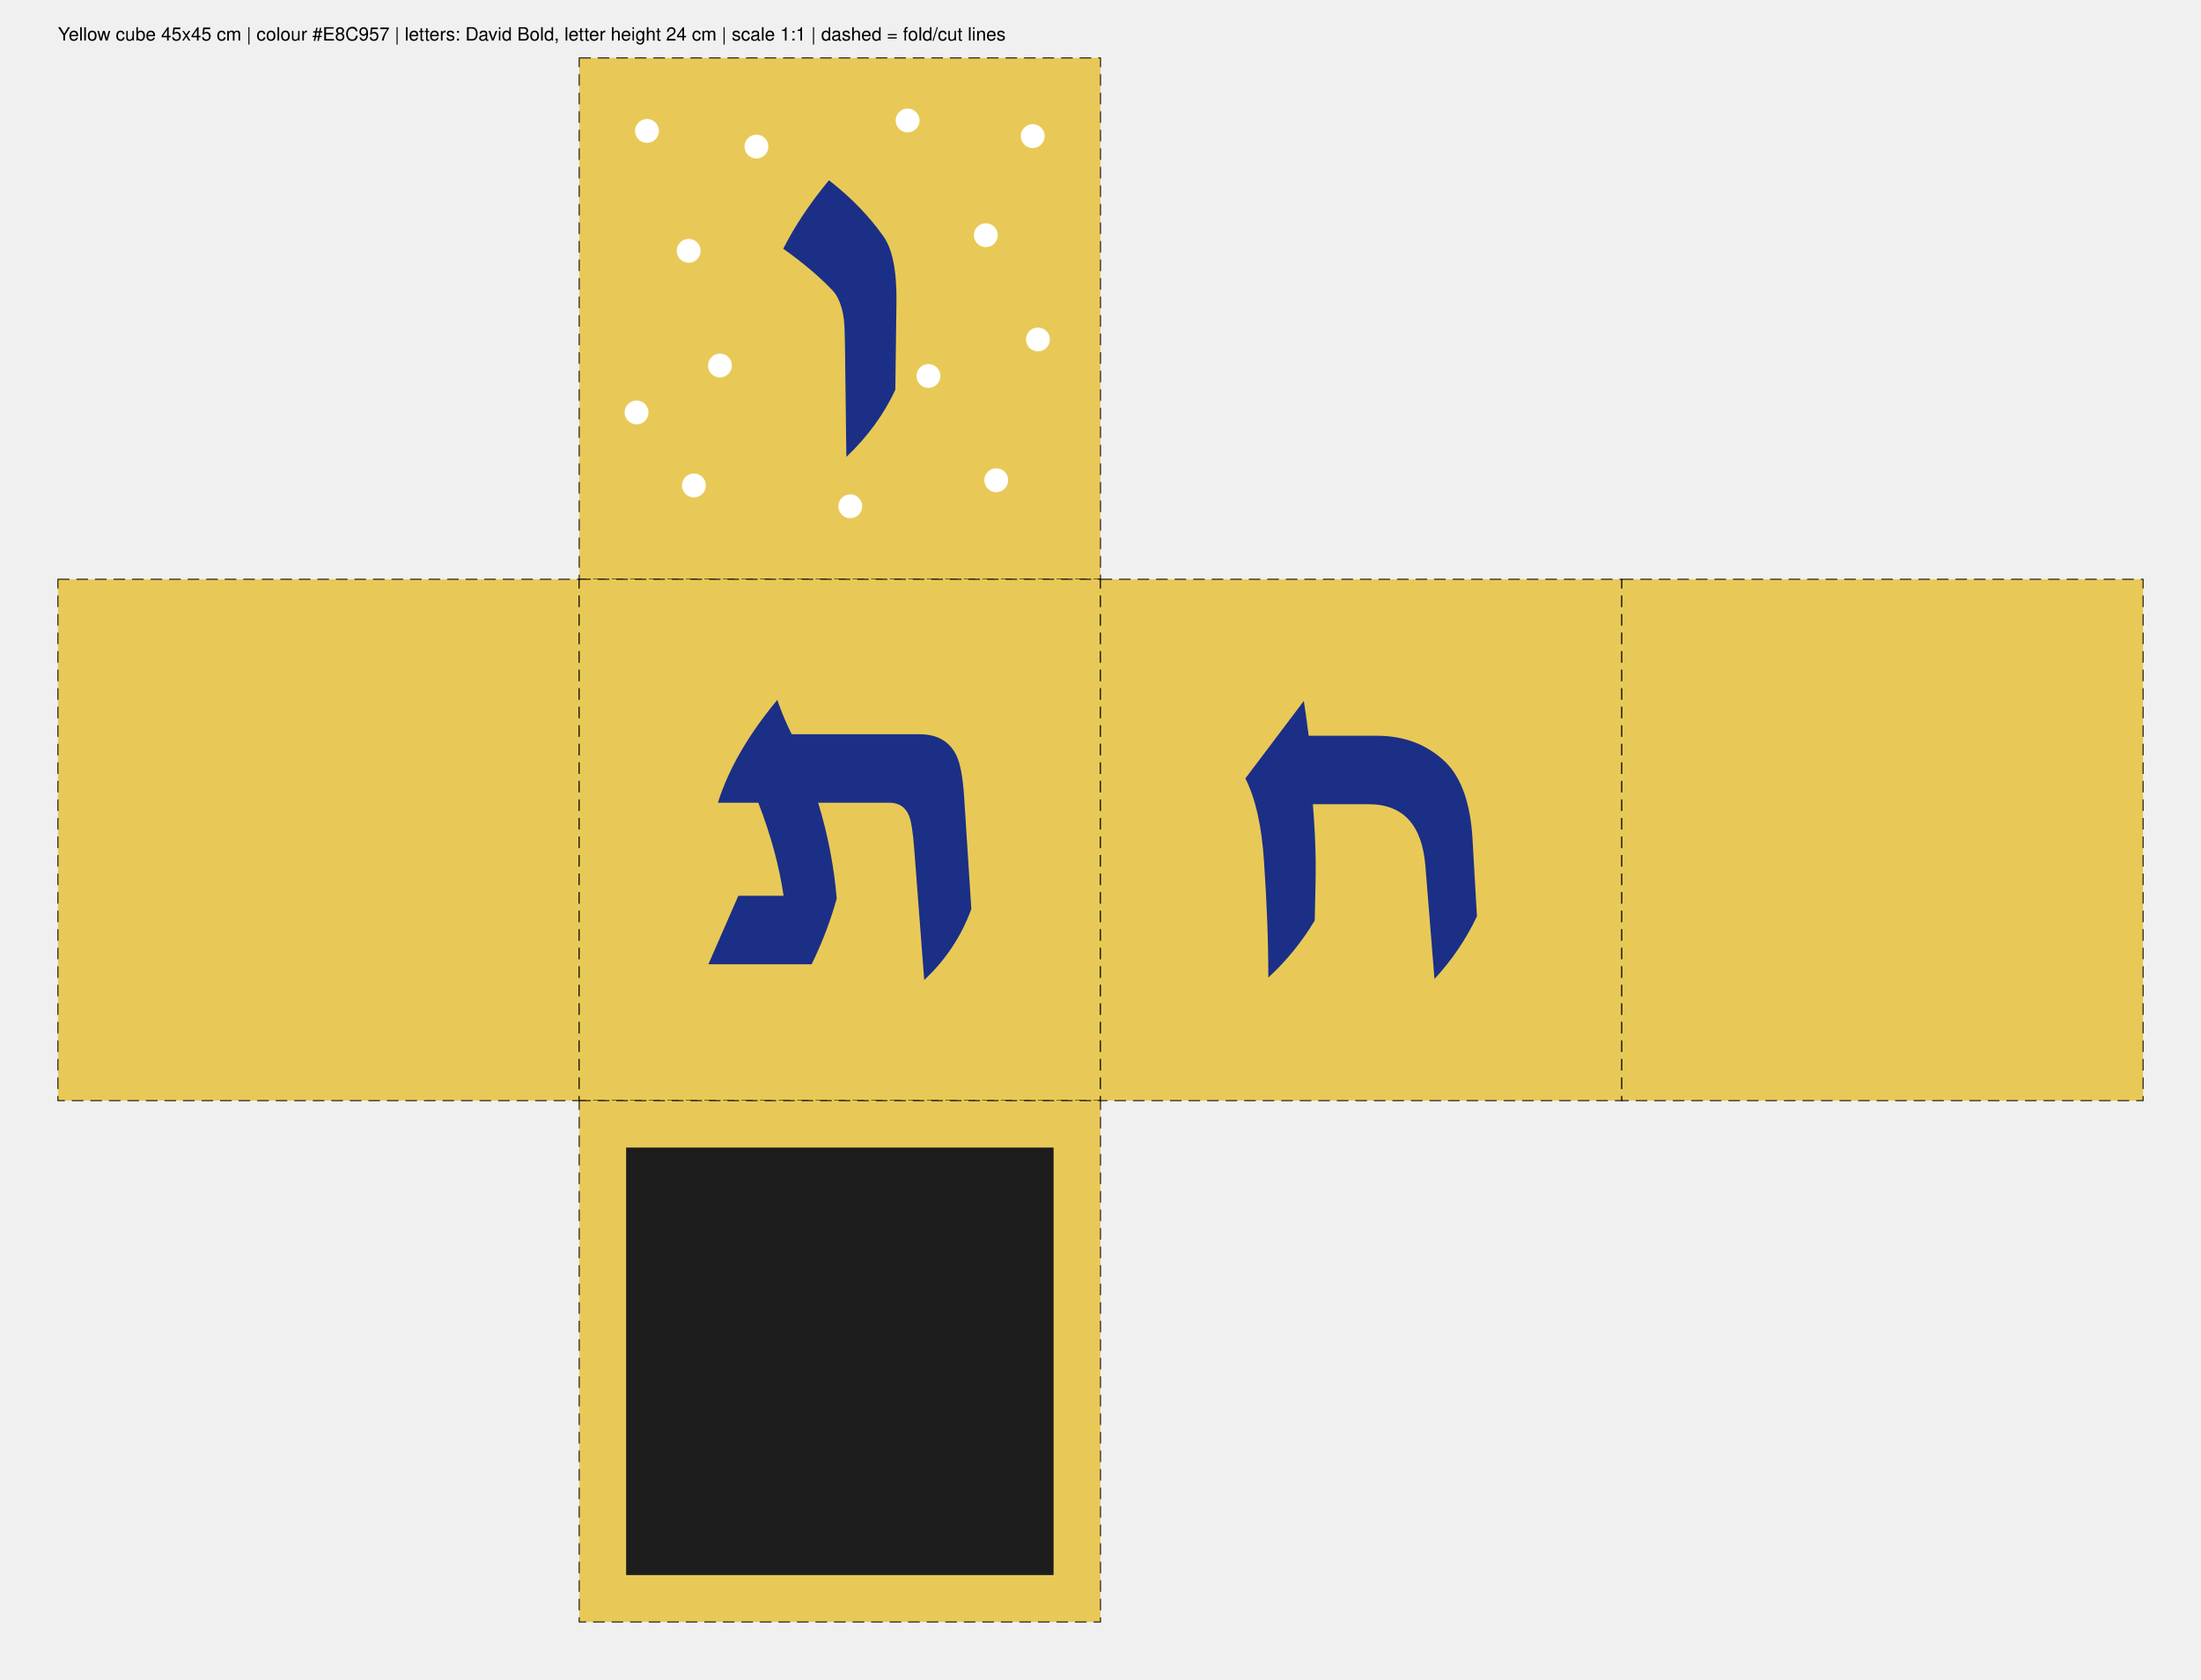
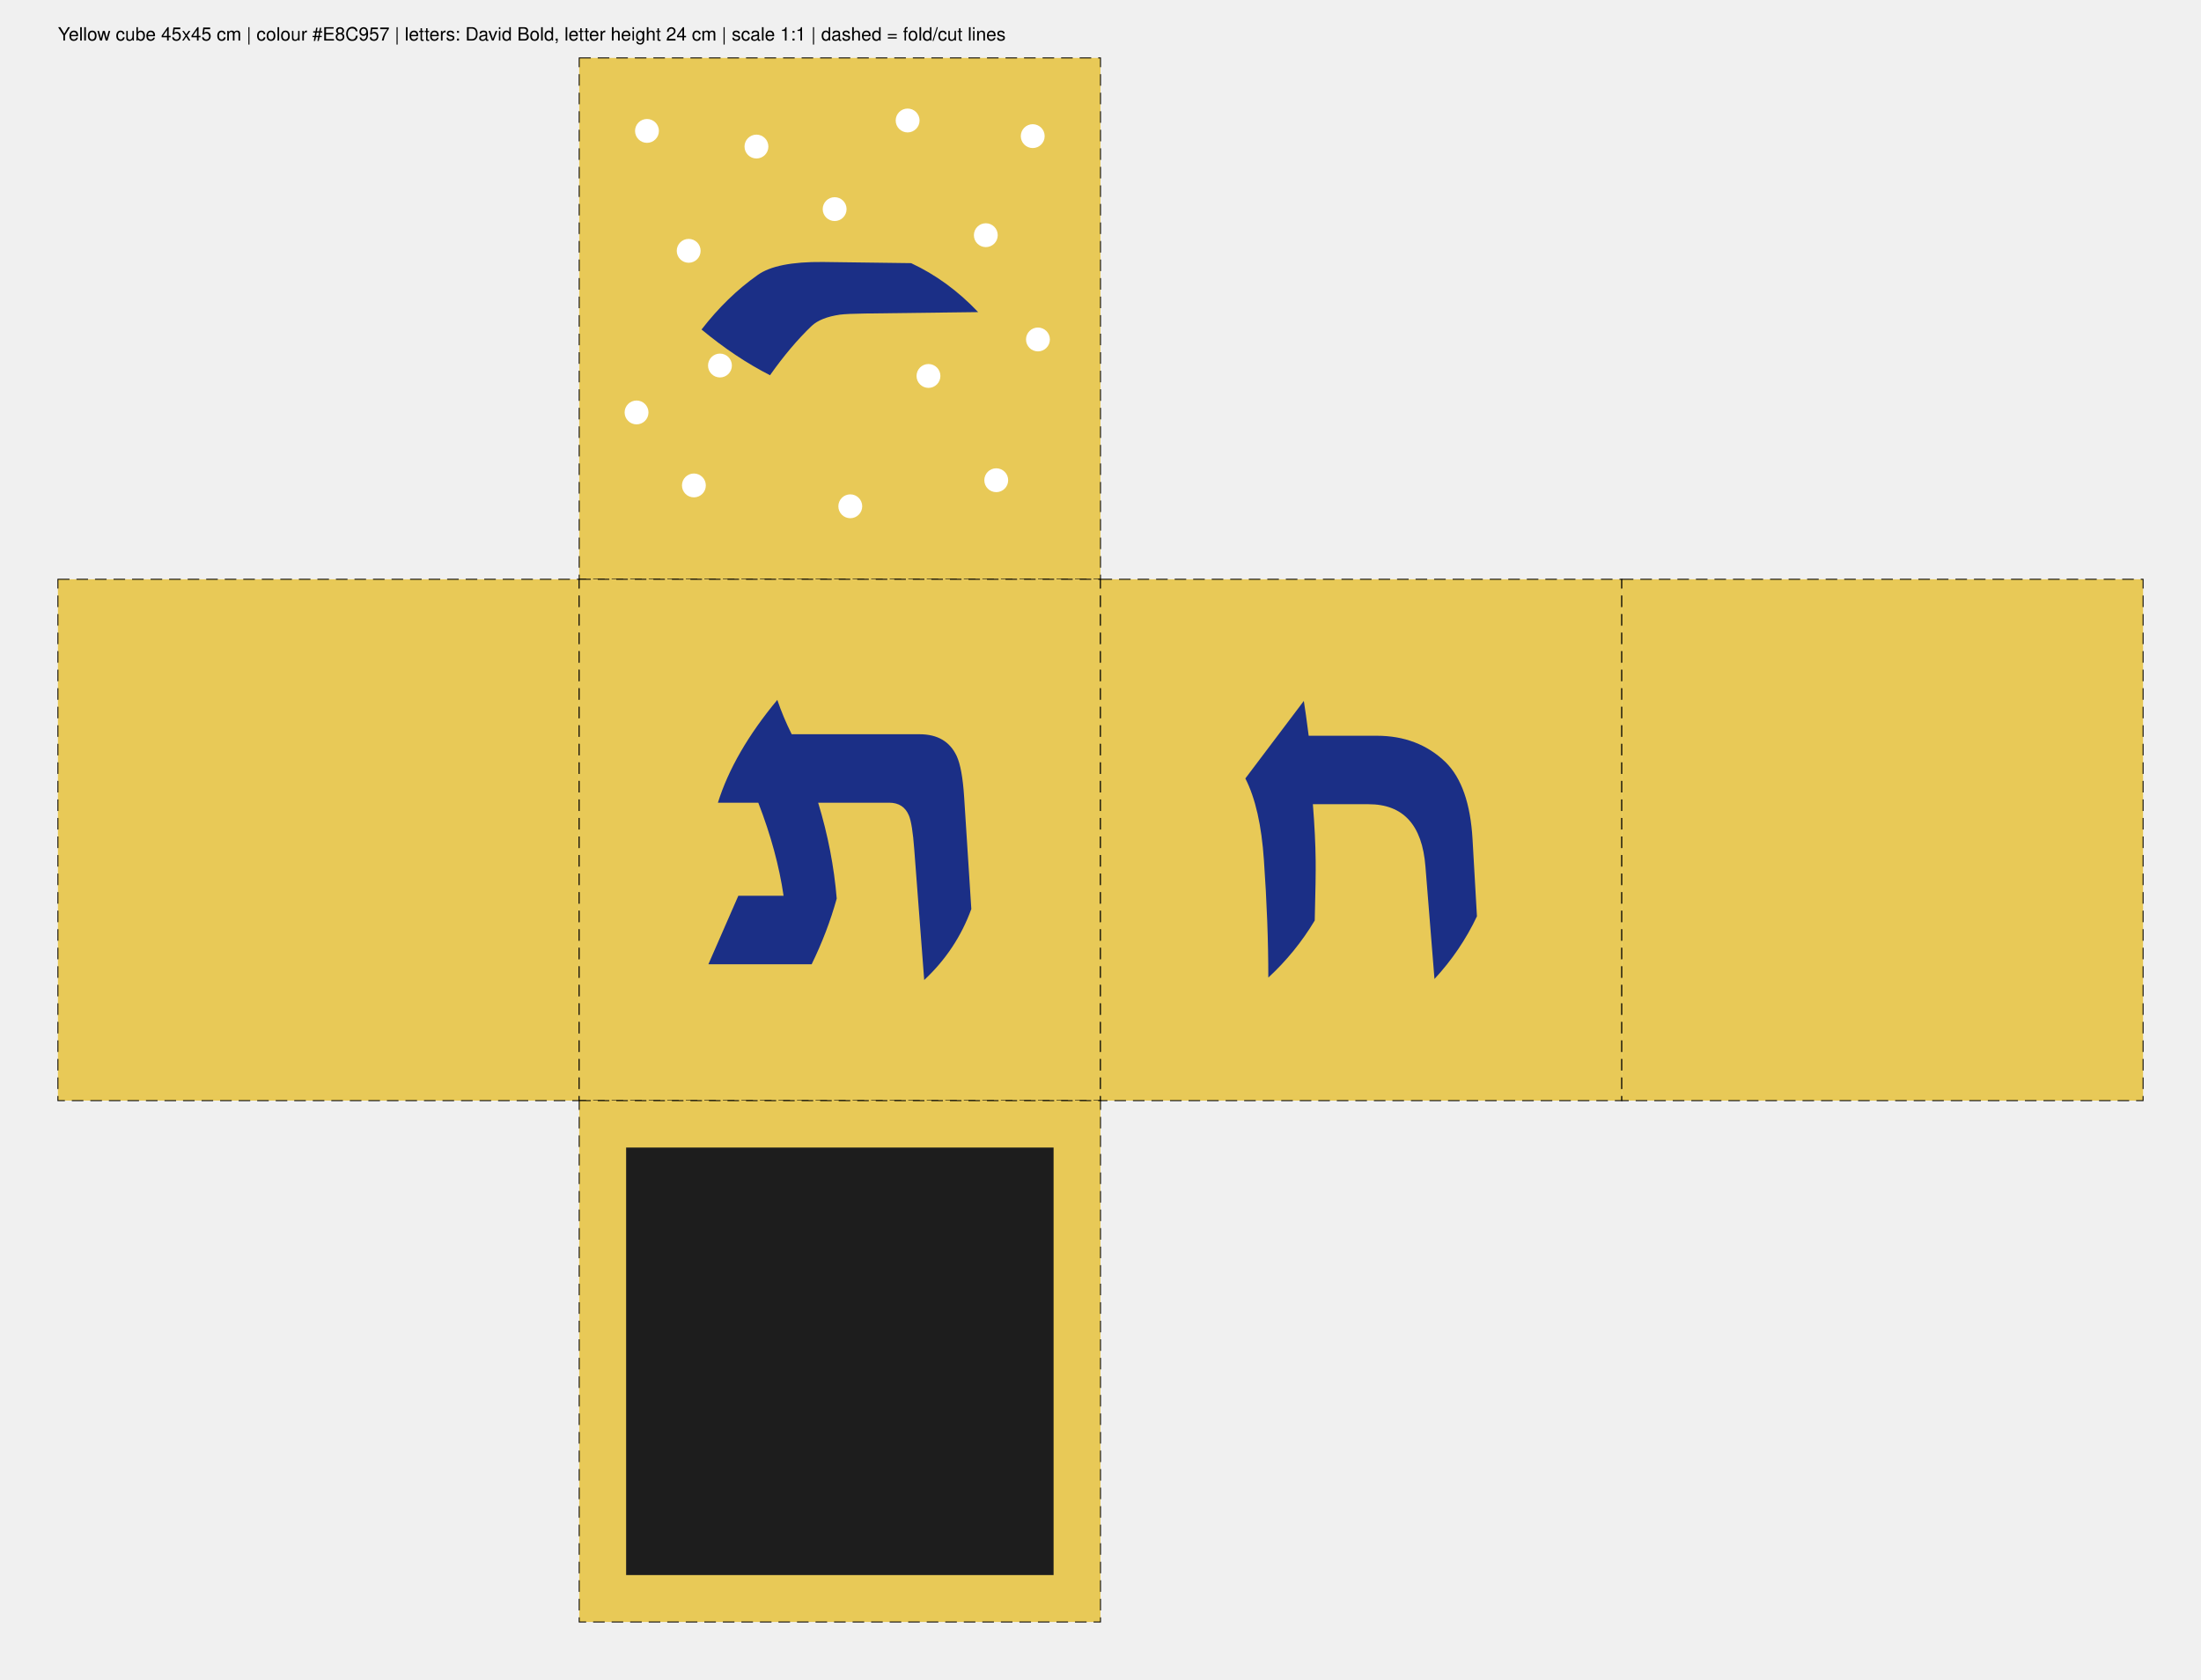
<svg xmlns="http://www.w3.org/2000/svg" width="190cm" height="145cm" viewBox="0 0 190 145">
  <rect x="50" y="5" width="45" height="45" fill="#e8c957" stroke="#000" stroke-width="0.08" stroke-dasharray="1 0.6" />
  <circle cx="89.15" cy="11.75" r="1.03" fill="#fff" />
  <circle cx="78.35" cy="10.40" r="1.03" fill="#fff" />
  <circle cx="65.30" cy="12.65" r="1.03" fill="#fff" />
  <circle cx="55.85" cy="11.30" r="1.03" fill="#fff" />
  <circle cx="85.10" cy="20.30" r="1.03" fill="#fff" />
  <circle cx="72.05" cy="18.05" r="1.03" fill="#fff" />
  <circle cx="59.45" cy="21.65" r="1.03" fill="#fff" />
  <circle cx="89.60" cy="29.30" r="1.03" fill="#fff" />
  <circle cx="80.15" cy="32.45" r="1.03" fill="#fff" />
  <circle cx="62.15" cy="31.55" r="1.03" fill="#fff" />
  <circle cx="54.95" cy="35.60" r="1.03" fill="#fff" />
  <circle cx="86.00" cy="41.45" r="1.03" fill="#fff" />
  <circle cx="73.40" cy="43.70" r="1.03" fill="#fff" />
  <circle cx="59.90" cy="41.90" r="1.03" fill="#fff" />
-   <path d="M492 616 487 236Q413 77 276 -53L270 434Q269 511 265 543Q253 625 217 664Q130 755 4 844Q80 993 201 1139Q343 1029 436 897Q494 816 492 616Z" fill="#1b2f86" transform="translate(72.500 27.500) rotate(0) scale(0.020033 -0.020033) translate(-248.03 -543.00)" />
+   <path d="M492 616 487 236Q413 77 276 -53L270 434Q269 511 265 543Q253 625 217 664Q130 755 4 844Q80 993 201 1139Q343 1029 436 897Q494 816 492 616Z" fill="#1b2f86" transform="translate(72.500 27.500) rotate(-90) scale(0.020033 -0.020033) translate(-248.03 -543.00)" />
  <rect x="5" y="50" width="45" height="45" fill="#e8c957" stroke="#000" stroke-width="0.08" stroke-dasharray="1 0.6" />
  <rect x="50" y="50" width="45" height="45" fill="#e8c957" stroke="#000" stroke-width="0.08" stroke-dasharray="1 0.6" />
  <path d="M1145 238Q1081 62 942 -68L899 496Q891 605 876 641Q853 696 791 696H485Q548 489 565 283Q525 139 457 0H12L141 295H336Q308 487 227 696H53Q121 913 309 1139Q334 1065 371 991H922Q1038 991 1082 897Q1106 845 1114 721Z" fill="#1b2f86" transform="translate(72.500 72.500) rotate(0) scale(0.020033 -0.020033) translate(-578.50 -535.50)" />
  <rect x="95" y="50" width="45" height="45" fill="#e8c957" stroke="#000" stroke-width="0.08" stroke-dasharray="1 0.6" />
  <path d="M1053 213Q983 65 870 -57L831 428Q810 696 586 696H346Q357 558 358 453Q359 384 354 195Q272 58 154 -51Q154 185 135 455Q120 680 55 807L307 1141Q315 1092 328 991H621Q800 991 918 877Q1021 775 1034 545Z" fill="#1b2f86" transform="translate(117.500 72.500) rotate(0) scale(0.020033 -0.020033) translate(-554.00 -542.00)" />
  <rect x="140" y="50" width="45" height="45" fill="#e8c957" stroke="#000" stroke-width="0.08" stroke-dasharray="1 0.6" />
  <rect x="50" y="95" width="45" height="45" fill="#e8c957" stroke="#000" stroke-width="0.08" stroke-dasharray="1 0.6" />
  <rect x="54.05" y="99.05" width="36.90" height="36.90" fill="#1d1d1d" />
  <text x="5" y="3.5" font-size="1.6" font-family="Helvetica" fill="#000">Yellow cube 45x45 cm | colour #E8C957 | letters: David Bold, letter height 24 cm | scale 1:1 | dashed = fold/cut lines</text>
</svg>
